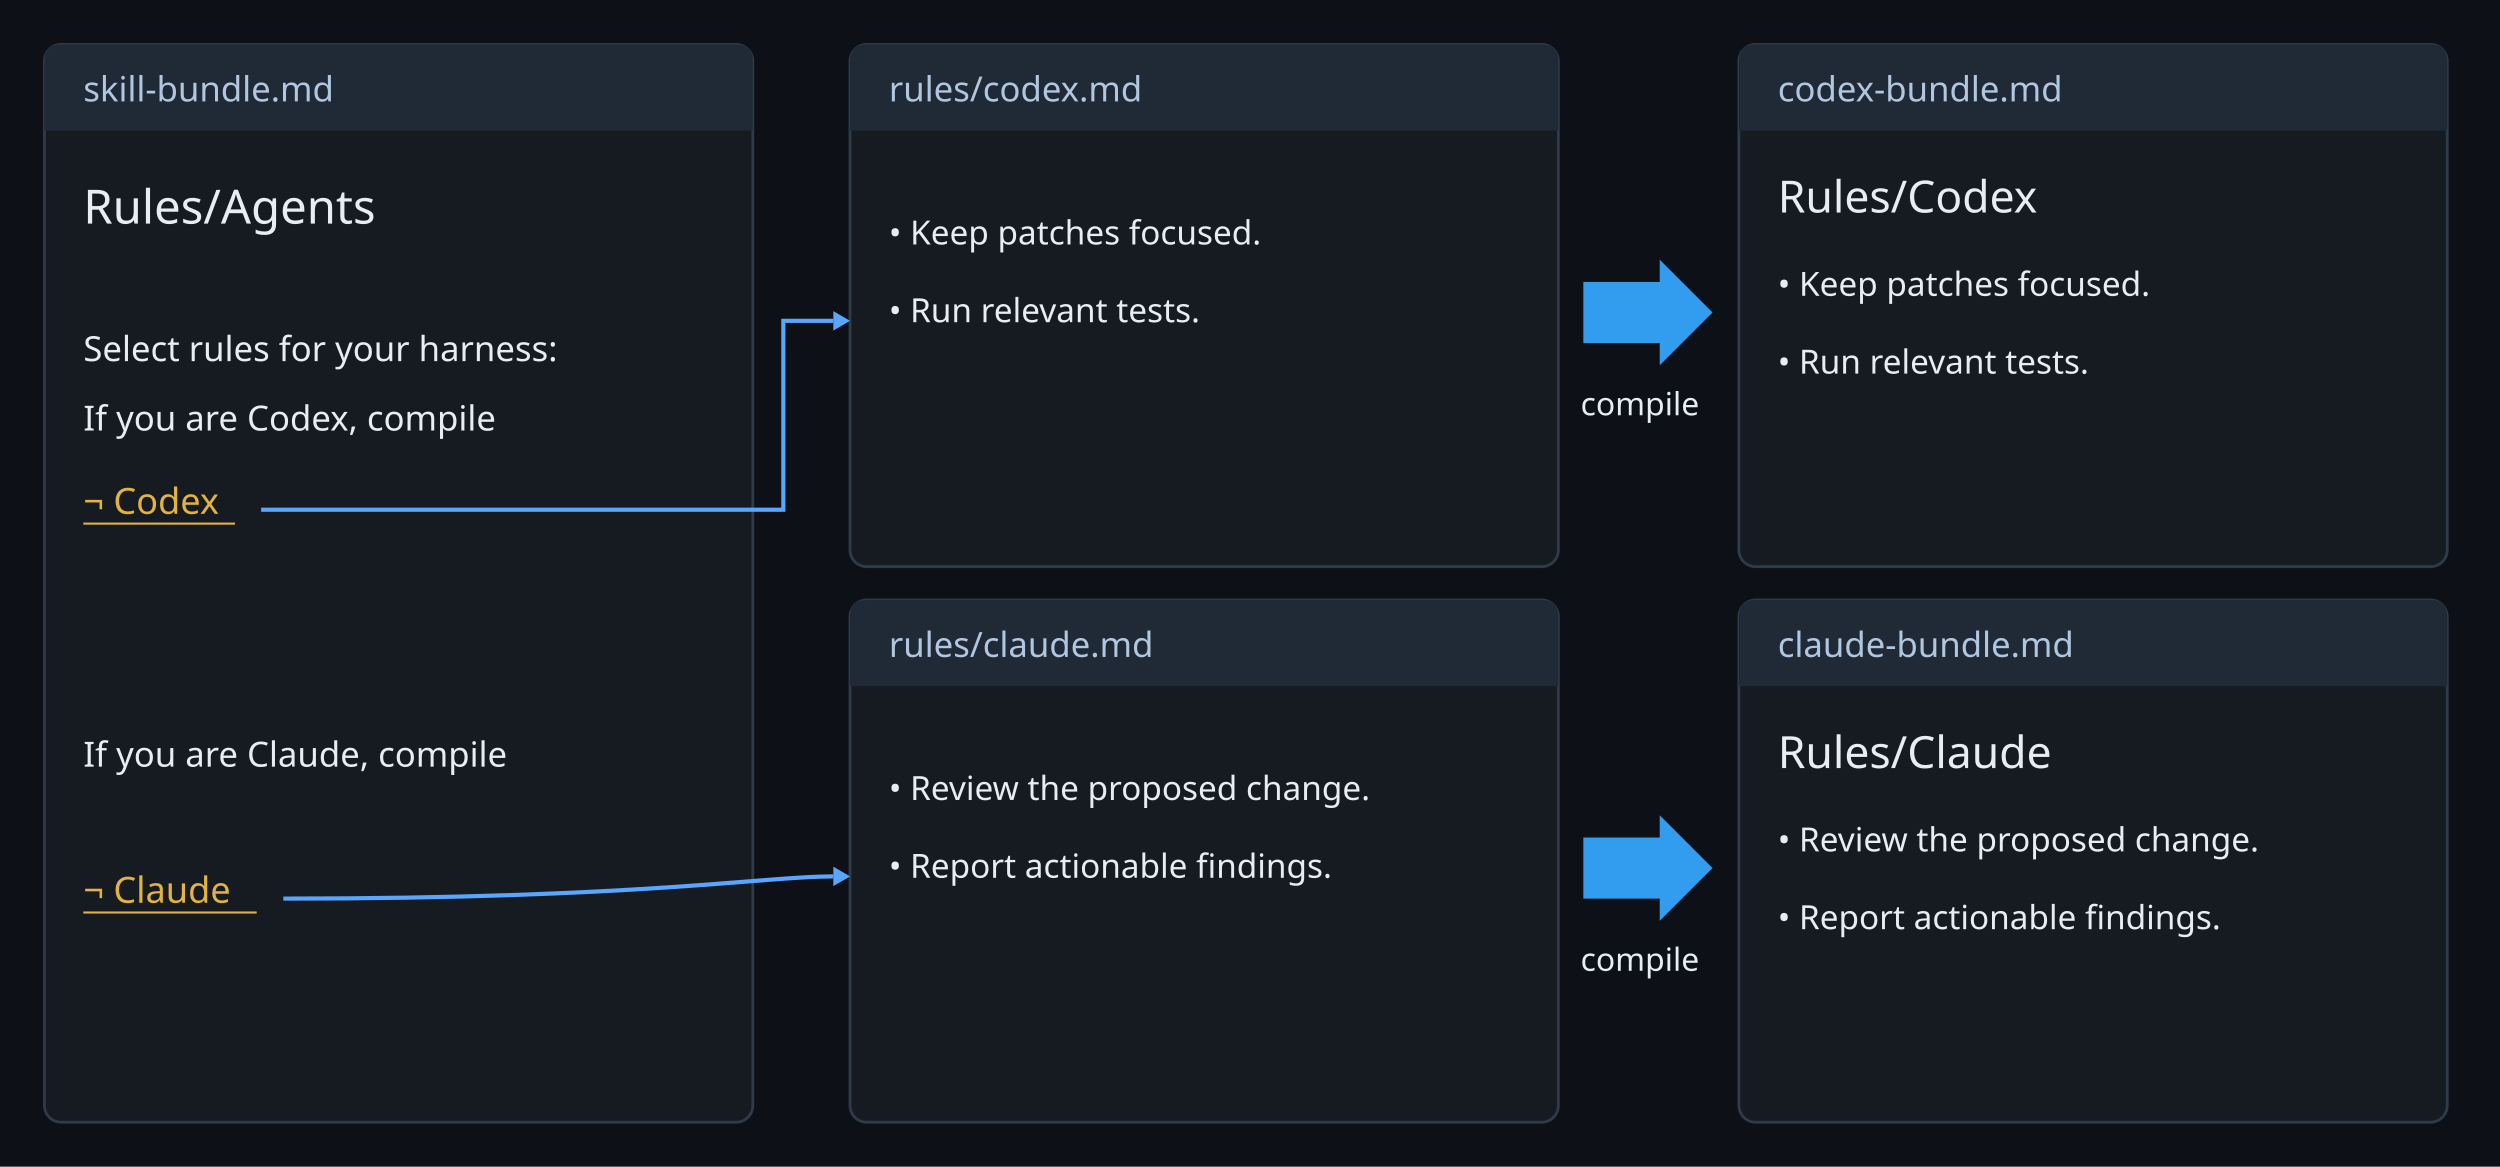
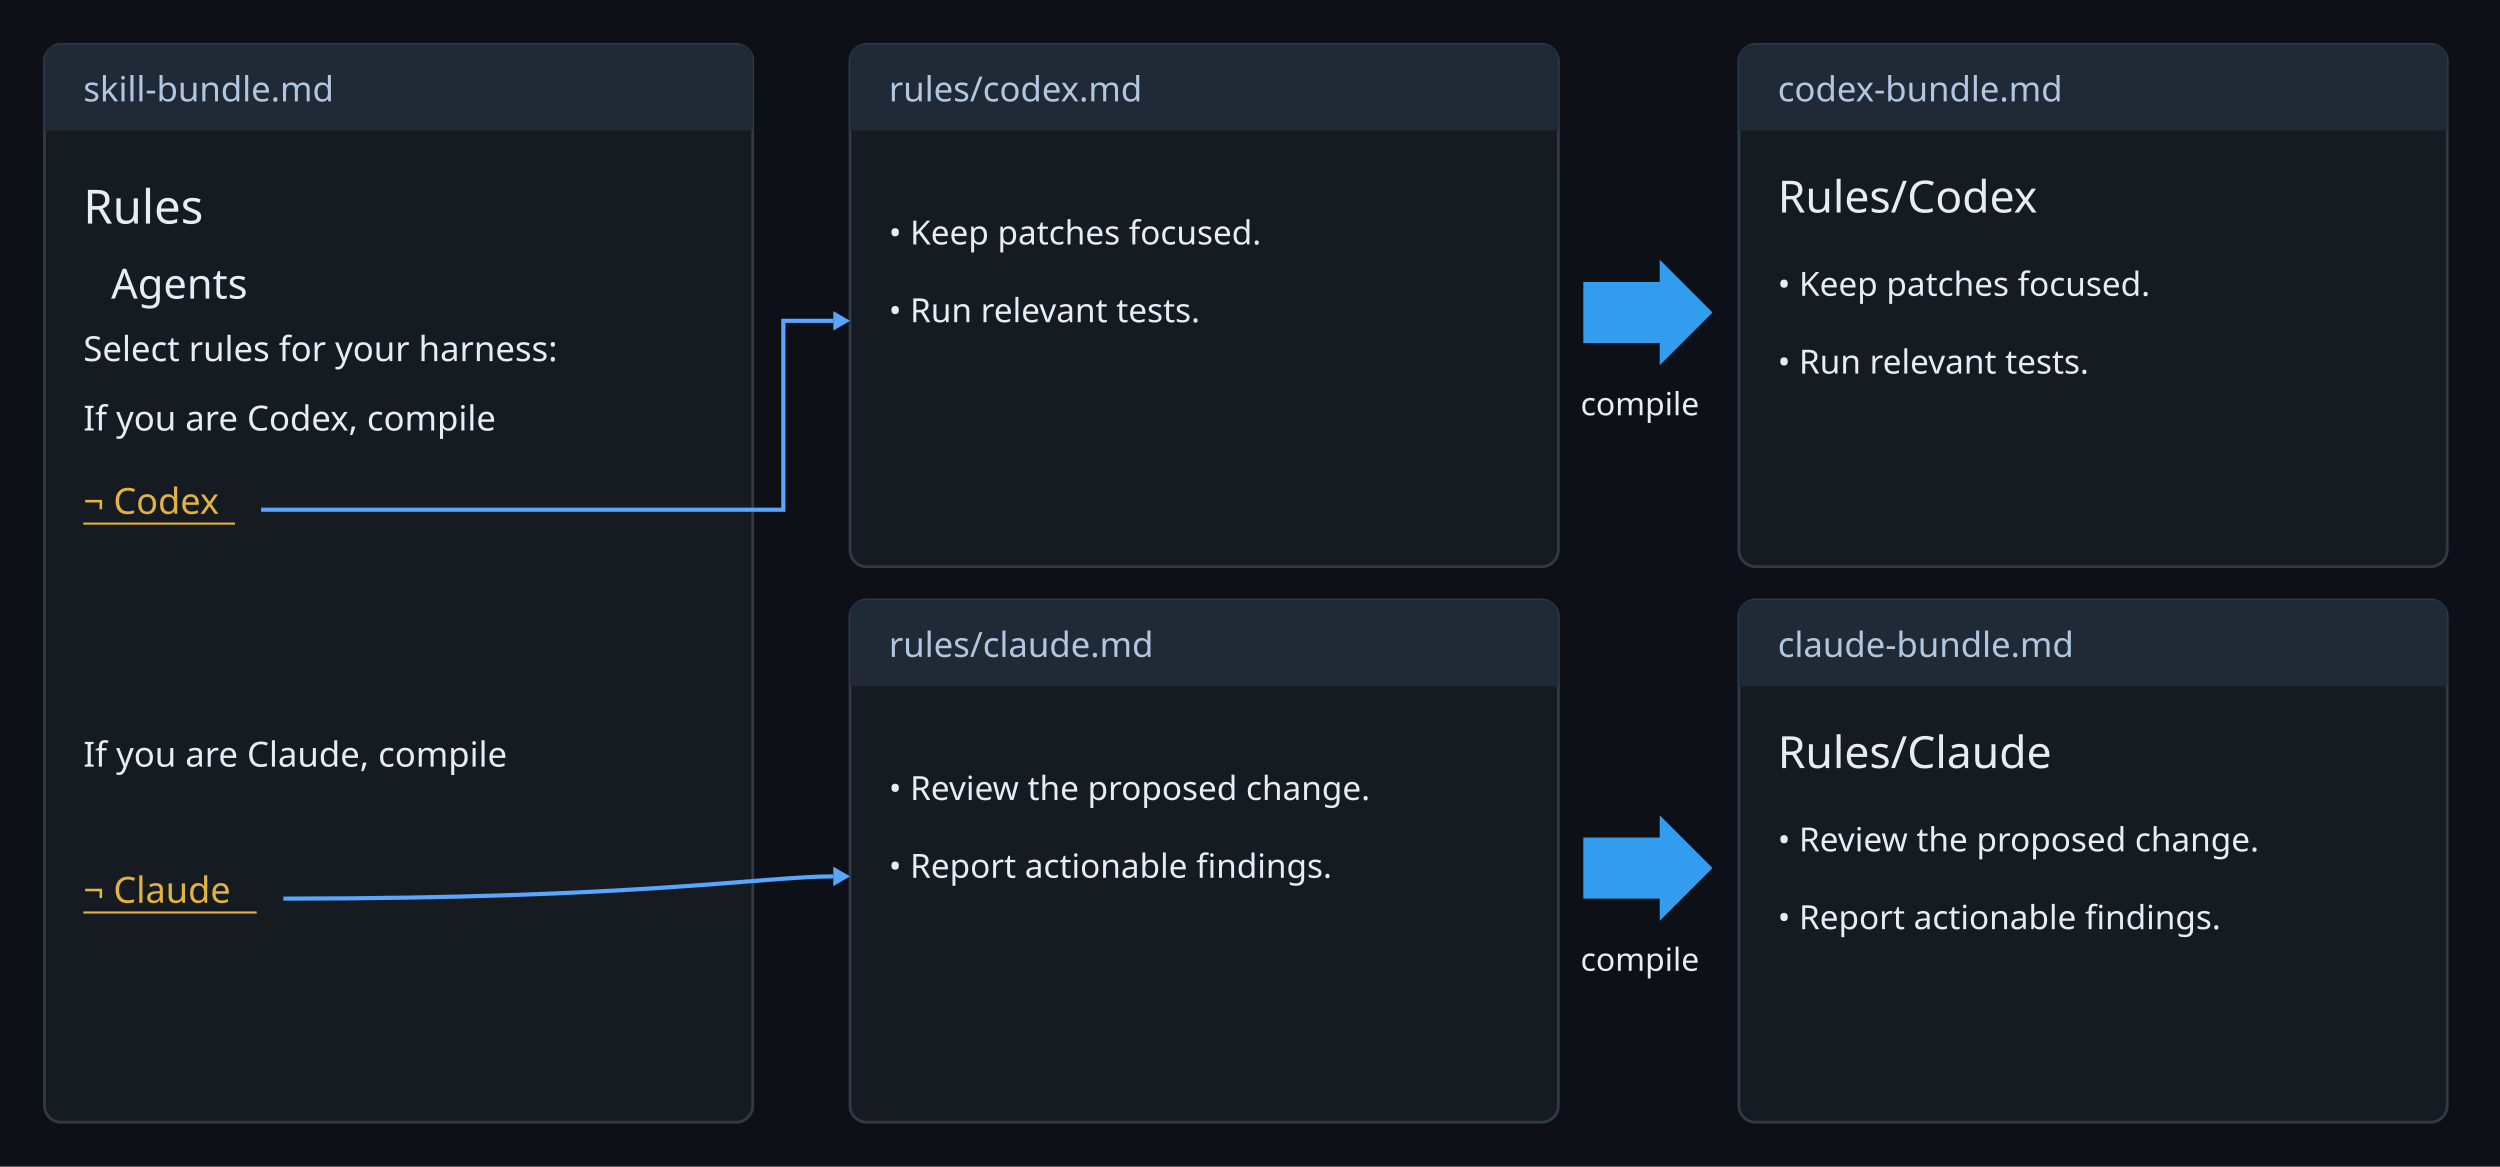
<svg xmlns="http://www.w3.org/2000/svg" width="1800" height="840" viewBox="0 0 1800 840" role="img" aria-labelledby="title description">
  <rect width="1800" height="840" fill="#0d1117" />
  <g font-family="IBM Plex Mono">
    <rect x="32" y="32" width="510" height="776" rx="12" fill="#161b22" stroke="#303b49" stroke-width="2" />
    <path d="M44 32 H530 Q542 32 542 44 V94 H32 V44 Q32 32 44 32" fill="#202a36" />
    <text x="60" y="73" font-size="25" fill="#b1c6df" font-weight="400">skill-bundle.md</text>
    <rect x="612" y="32" width="510" height="376" rx="12" fill="#161b22" stroke="#303b49" stroke-width="2" />
    <path d="M624 32 H1110 Q1122 32 1122 44 V94 H612 V44 Q612 32 624 32" fill="#202a36" />
    <text x="640" y="73" font-size="25" fill="#b1c6df" font-weight="400">rules/codex.md</text>
    <rect x="612" y="432" width="510" height="376" rx="12" fill="#161b22" stroke="#303b49" stroke-width="2" />
    <path d="M624 432 H1110 Q1122 432 1122 444 V494 H612 V444 Q612 432 624 432" fill="#202a36" />
    <text x="640" y="473" font-size="25" fill="#b1c6df" font-weight="400">rules/claude.md</text>
    <rect x="1252" y="32" width="510" height="376" rx="12" fill="#161b22" stroke="#303b49" stroke-width="2" />
    <path d="M1264 32 H1750 Q1762 32 1762 44 V94 H1252 V44 Q1252 32 1264 32" fill="#202a36" />
    <text x="1280" y="73" font-size="25" fill="#b1c6df" font-weight="400">codex-bundle.md</text>
    <rect x="1252" y="432" width="510" height="376" rx="12" fill="#161b22" stroke="#303b49" stroke-width="2" />
    <path d="M1264 432 H1750 Q1762 432 1762 444 V494 H1252 V444 Q1252 432 1264 432" fill="#202a36" />
    <text x="1280" y="473" font-size="25" fill="#b1c6df" font-weight="400">claude-bundle.md</text>
-     <text x="60" y="161" font-size="34" fill="#e6edf3" font-weight="500">Rules/Agents</text>
+     <text x="60" y="161" font-size="34" fill="#e6edf3" font-weight="500">Rules</text>
+     <text x="80" y="215" font-size="30" fill="#e6edf3" font-weight="500">Agents</text>
    <text x="60" y="260" font-size="25" fill="#e6edf3" font-weight="400">Select rules for your harness:</text>
    <text x="60" y="310" font-size="25" fill="#e6edf3" font-weight="400">If you are Codex, compile</text>
    <text x="60" y="370" font-size="26" fill="#e3b341" font-weight="400">¬ Codex</text>
    <path d="M60 377 h109.2" stroke="#e3b341" stroke-width="1.5" />
    <text x="60" y="552" font-size="25" fill="#e6edf3">If you are Claude, compile</text>
    <text x="60" y="650" font-size="26" fill="#e3b341" font-weight="400">¬ Claude</text>
    <path d="M60 657 h124.8" stroke="#e3b341" stroke-width="1.5" />
    <text x="640" y="176" font-size="24" fill="#e6edf3" font-weight="400">• Keep patches focused.</text>
    <text x="640" y="232" font-size="24" fill="#e6edf3" font-weight="400">• Run relevant tests.</text>
    <text x="640" y="576" font-size="24" fill="#e6edf3" font-weight="400">• Review the proposed change.</text>
    <text x="640" y="632" font-size="24" fill="#e6edf3" font-weight="400">• Report actionable findings.</text>
    <text x="1280" y="153" font-size="32" fill="#e6edf3" font-weight="500">Rules/Codex</text>
    <text x="1280" y="213" font-size="24" fill="#e6edf3" font-weight="400">• Keep patches focused.</text>
    <text x="1280" y="269" font-size="24" fill="#e6edf3" font-weight="400">• Run relevant tests.</text>
    <text x="1280" y="553" font-size="32" fill="#e6edf3" font-weight="500">Rules/Claude</text>
    <text x="1280" y="613" font-size="24" fill="#e6edf3" font-weight="400">• Review the proposed change.</text>
    <text x="1280" y="669" font-size="24" fill="#e6edf3" font-weight="400">• Report actionable findings.</text>
    <path d="M188 367 H564 V231 H600" fill="none" stroke="#58a6ff" stroke-width="3" />
    <path d="M600 224 L612 231 L600 238 Z" fill="#58a6ff" />
    <path d="M204 647 C460 647 550 631 600 631" fill="none" stroke="#58a6ff" stroke-width="3" />
    <path d="M600 624 L612 631 L600 638 Z" fill="#58a6ff" />
    <path d="M1140 203 H1195 V187 L1233 225 L1195 263 V247 H1140Z" fill="#329def" />
    <text x="1138" y="299" font-size="23" fill="#e6edf3" font-weight="400">compile</text>
    <path d="M1140 603 H1195 V587 L1233 625 L1195 663 V647 H1140Z" fill="#329def" />
    <text x="1138" y="699" font-size="23" fill="#e6edf3" font-weight="400">compile</text>
  </g>
</svg>
